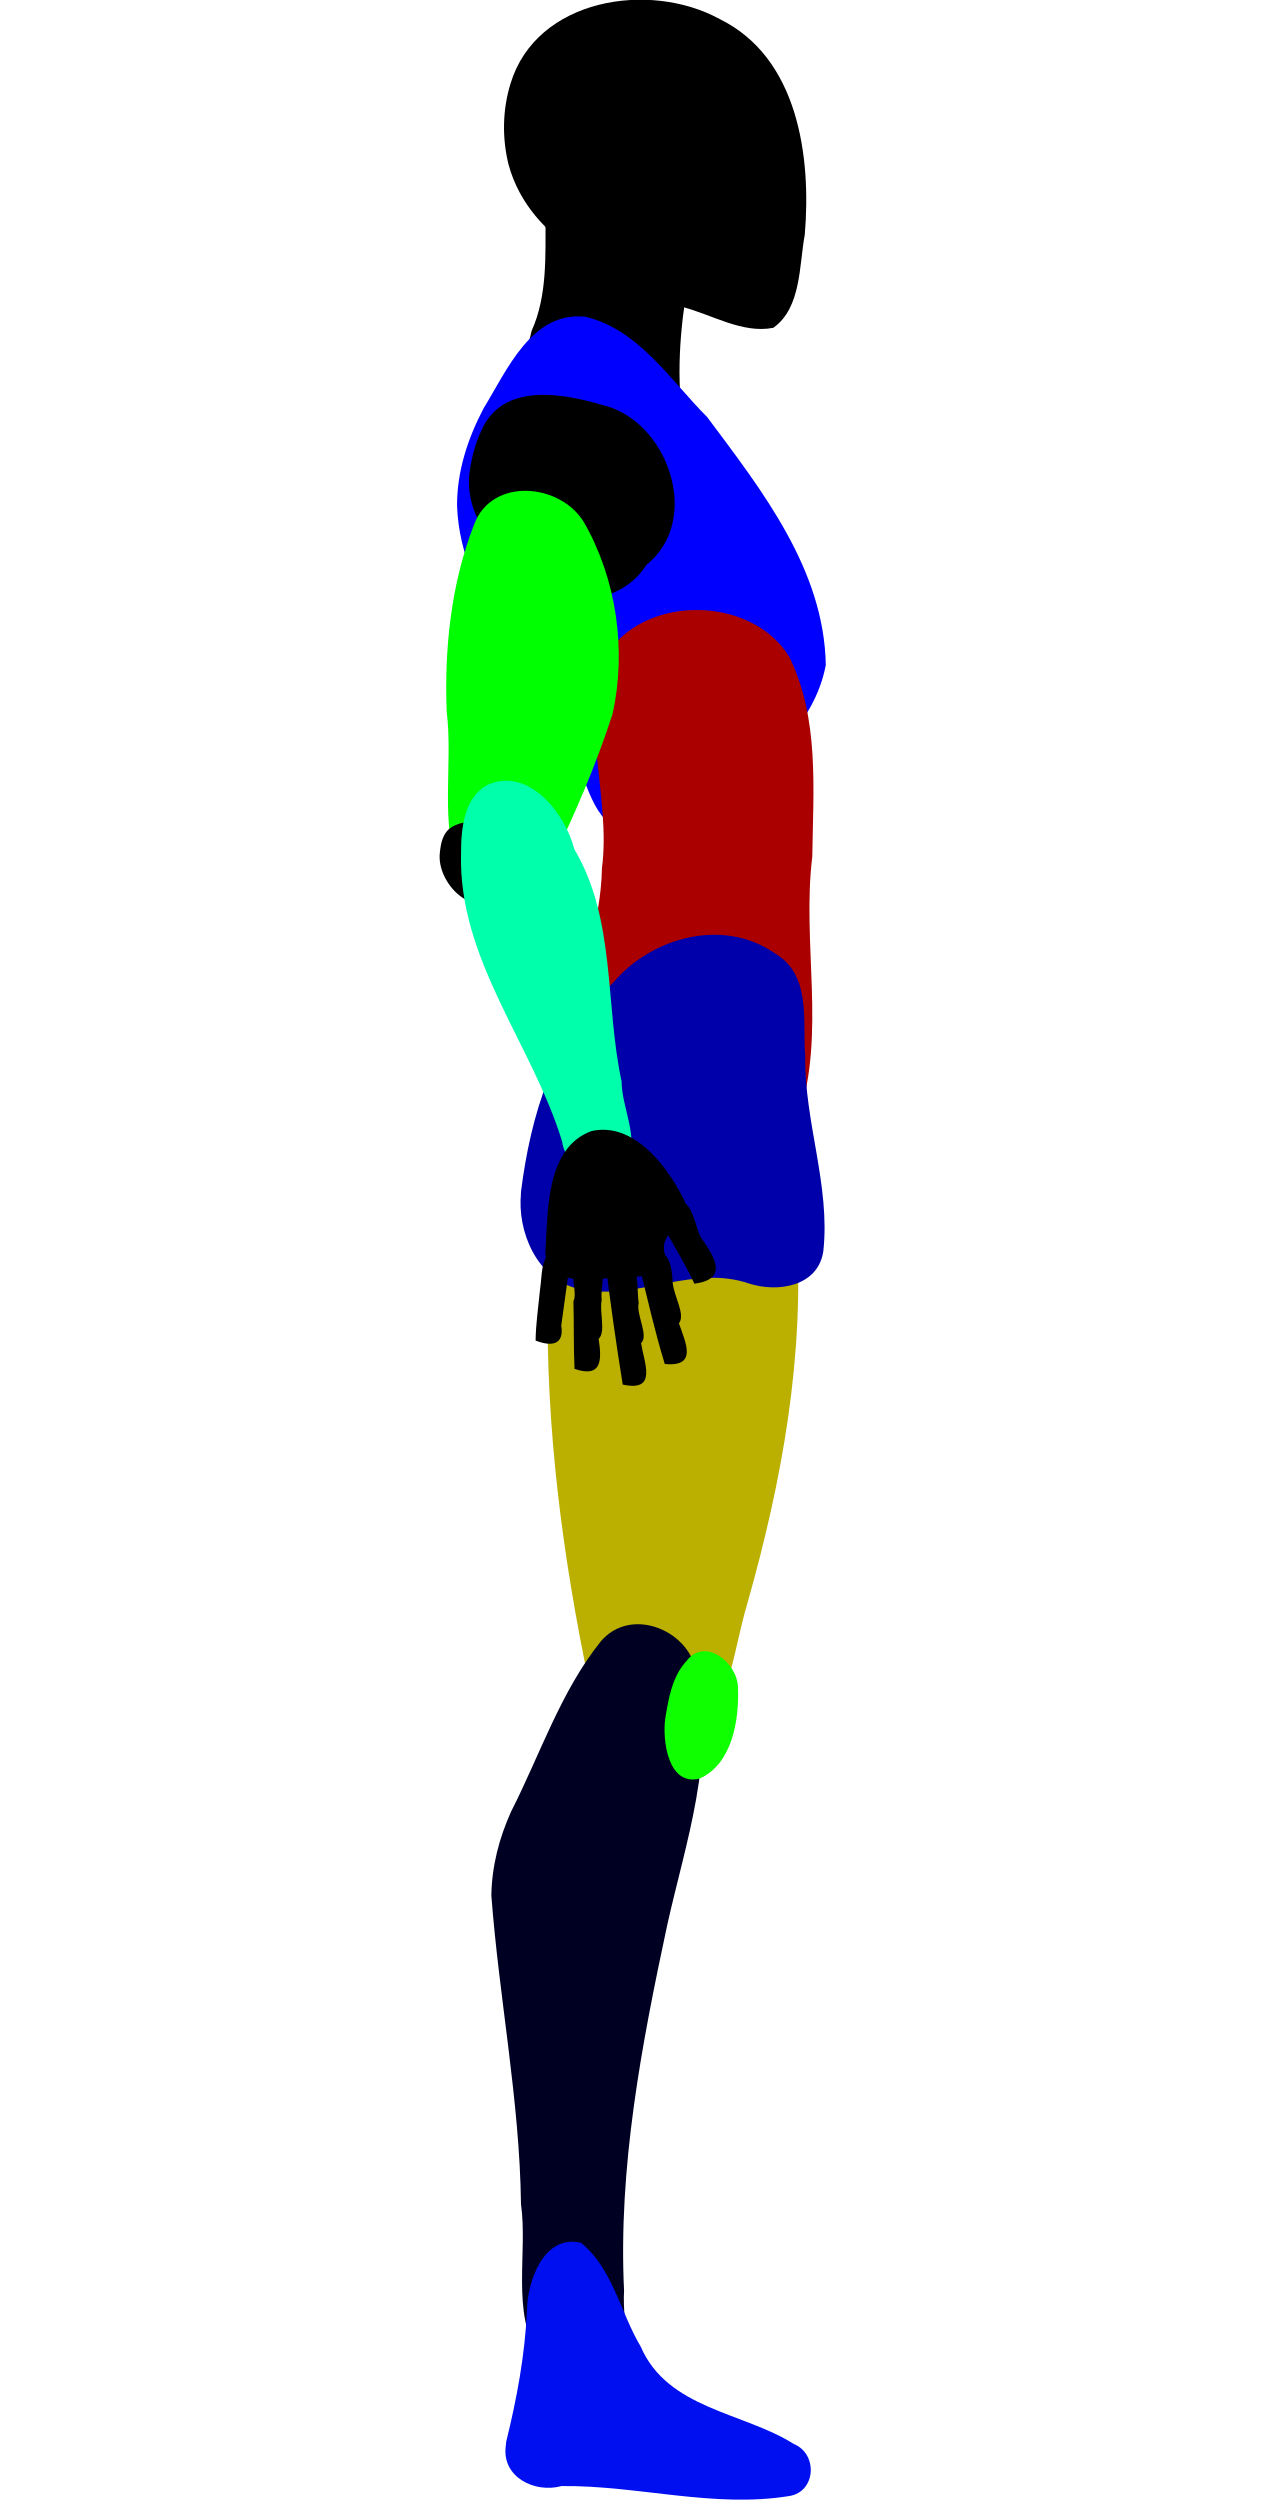
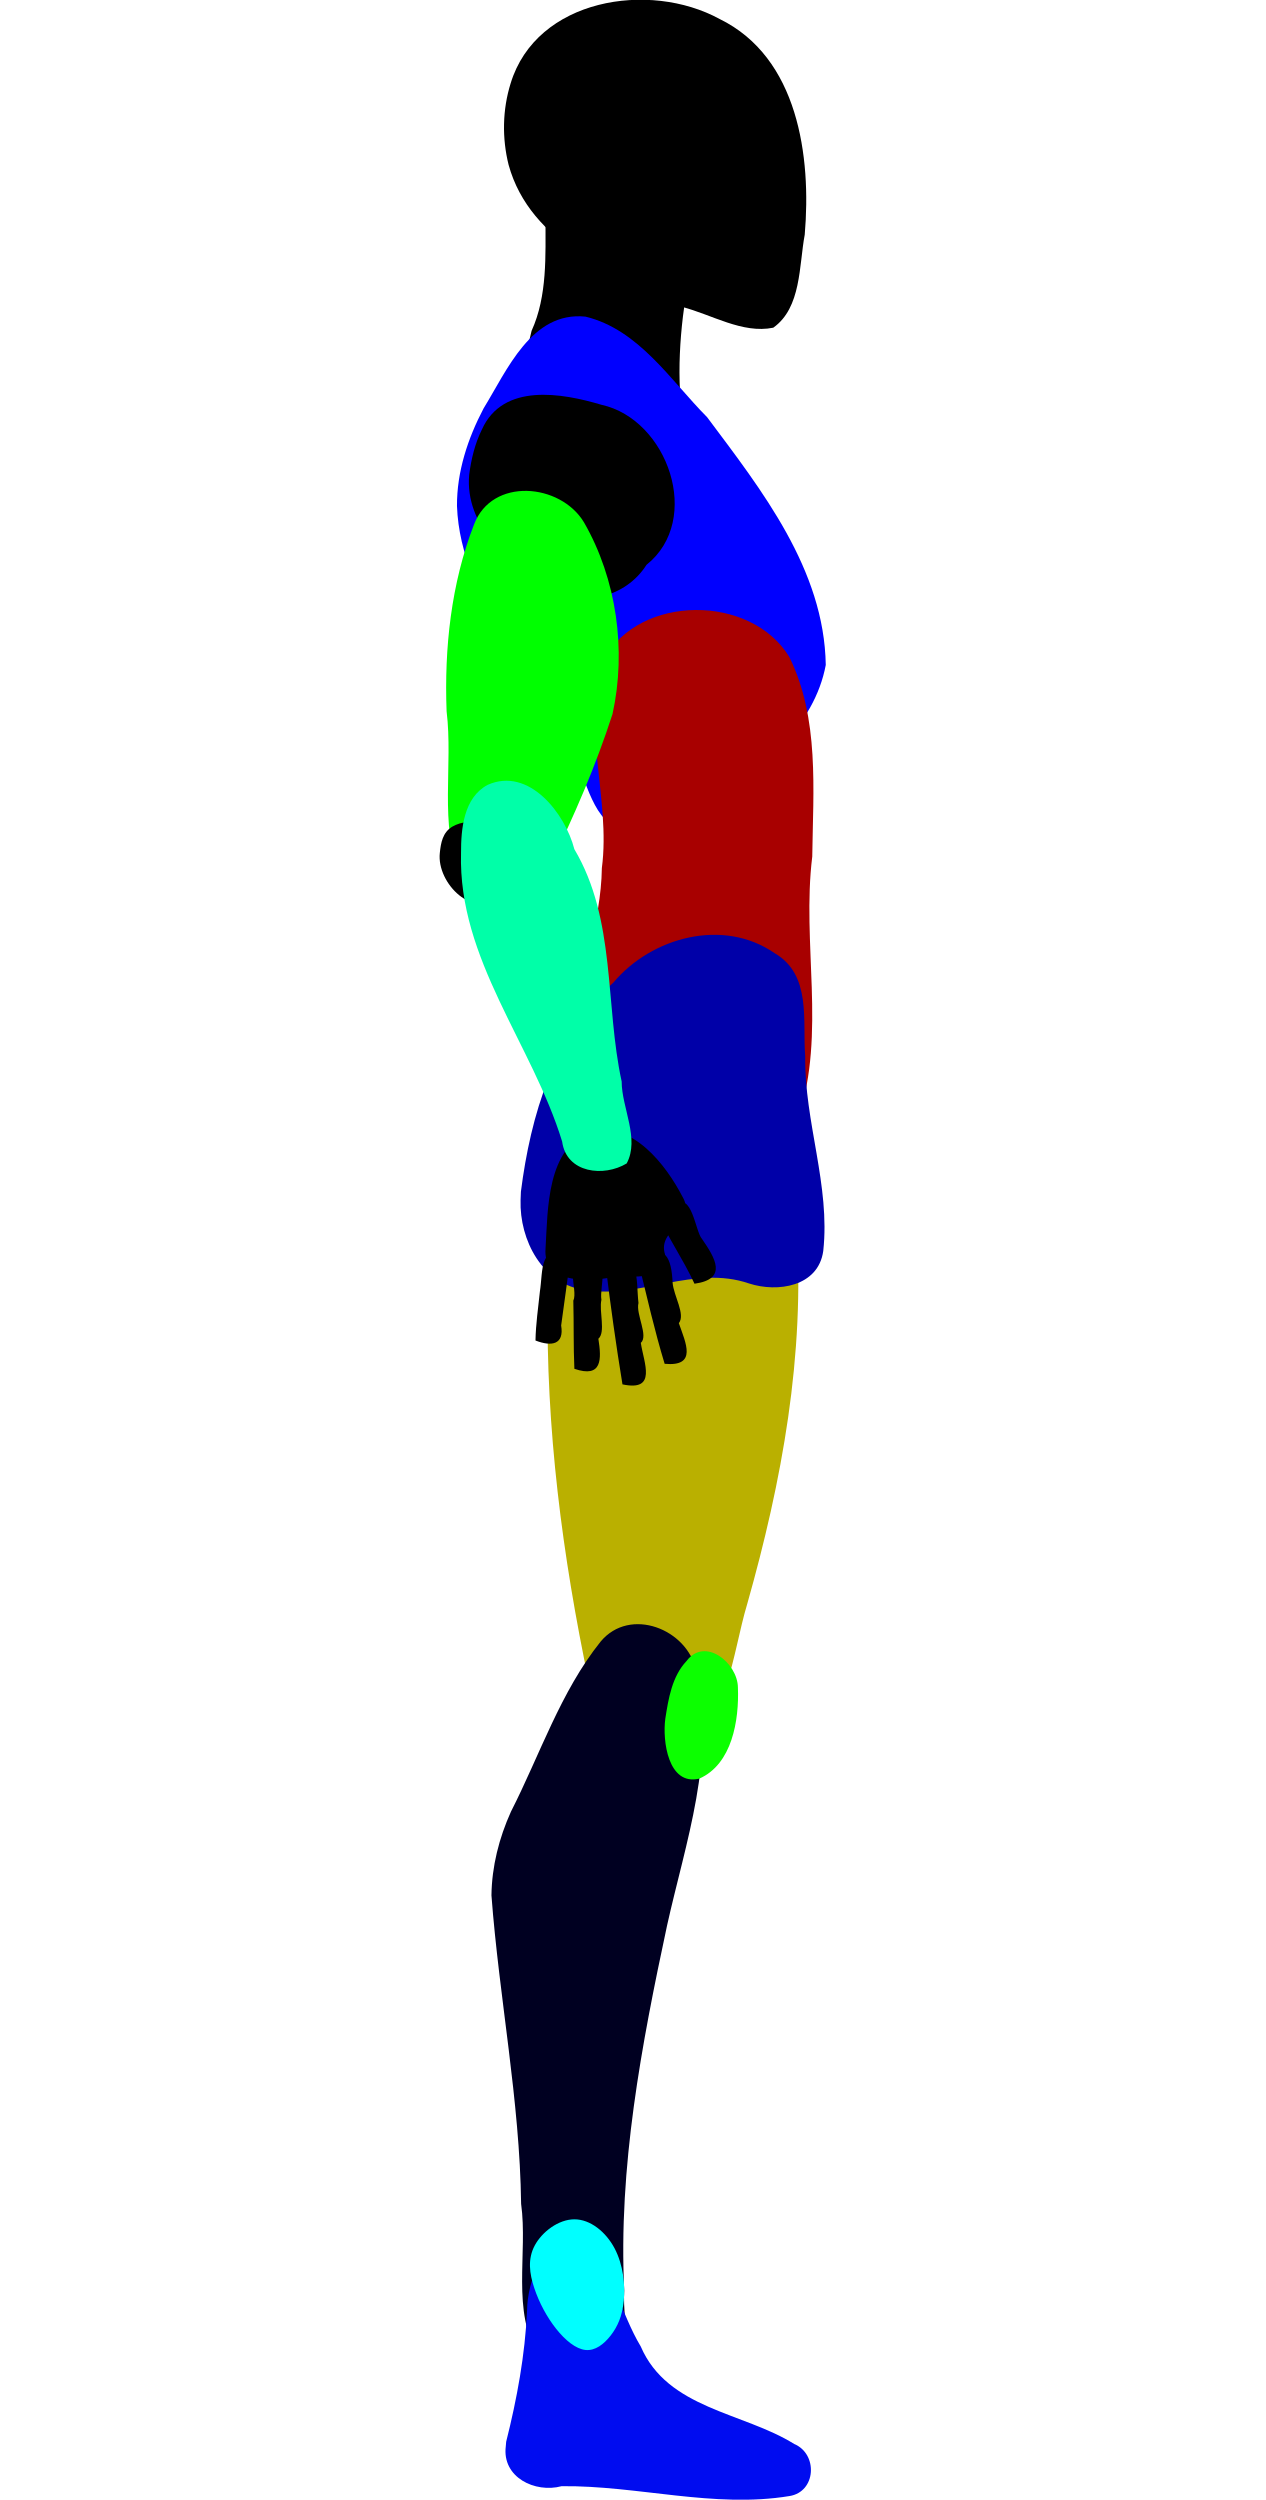
- <svg xmlns="http://www.w3.org/2000/svg" width="800" height="1580" viewBox="0 0 1.746 11.303" version="1.1" id="svg197">
-   <path fill-rule="evenodd" fill="#000000" stroke="#555555" stroke-width="0" opacity="1" d="M 0.35,1.835 C 0.587,1.891 0.827,1.944 1.06,2.009 1.136,2.035 1.058,1.819 1.086,1.769 1.074,1.542 1.11,1.319 1.156,1.097 0.93,1.064 0.702,1.033 0.478,0.99 0.477,1.152 0.487,1.337 0.415,1.496 0.387,1.607 0.373,1.722 0.35,1.835 Z" id="neck" />
-   <path fill-rule="evenodd" fill="#000000" stroke="#555555" stroke-width="0" opacity="1" d="M 0.311,0.745 C 0.409,1.101 0.791,1.246 1.094,1.387 1.228,1.421 1.368,1.51 1.508,1.482 1.635,1.391 1.624,1.201 1.65,1.061 1.68,0.708 1.62,0.26 1.265,0.086 0.947,-0.088 0.437,-0.007 0.32,0.377 0.283,0.496 0.281,0.625 0.311,0.745 Z" id="head" />
-   <path fill-rule="evenodd" fill="#0000ff" stroke="#555555" stroke-width="0" opacity="1" d="M 0.078,2.288 C 0.094,2.729 0.461,3.042 0.613,3.437 0.672,3.546 0.704,3.762 0.867,3.751 0.994,3.729 1.076,3.607 1.208,3.589 1.457,3.49 1.694,3.278 1.745,3.007 1.738,2.575 1.456,2.217 1.209,1.886 1.043,1.72 0.9,1.49 0.658,1.432 0.414,1.407 0.304,1.674 0.198,1.846 0.126,1.983 0.077,2.132 0.078,2.288 Z" id="upperBody" />
-   <path fill-rule="evenodd" fill="#aa0000" stroke="#555555" stroke-width="0" opacity="1" d="M 0.609,4.642 C 0.585,4.977 0.929,5.186 1.221,5.234 1.372,5.271 1.599,5.243 1.622,5.052 1.747,4.669 1.636,4.265 1.684,3.873 1.688,3.572 1.717,3.247 1.58,2.97 1.407,2.686 0.903,2.685 0.742,2.981 0.636,3.286 0.774,3.611 0.733,3.925 0.729,4.17 0.634,4.4 0.609,4.642 Z" id="lowerBody" />
-   <path fill-rule="evenodd" fill="#bbb000" stroke="#555555" stroke-width="0" opacity="1" d="m 0.488,5.872 c -0.009,0.583 0.067,1.165 0.186,1.734 0.054,0.161 0.205,0.376 0.4,0.317 C 1.307,7.791 1.32,7.483 1.39,7.251 1.547,6.698 1.652,6.124 1.612,5.546 1.588,5.269 1.622,4.944 1.431,4.718 1.212,4.513 0.857,4.674 0.724,4.903 0.54,5.187 0.503,5.541 0.488,5.872 Z" id="rightUpperLeg" />
-   <path fill-rule="evenodd" fill="#000022" stroke="#555555" stroke-width="0" opacity="1" d="m 0.233,8.57 c 0.035,0.465 0.128,0.926 0.134,1.395 0.031,0.225 -0.045,0.485 0.08,0.688 0.079,0.085 0.168,0.225 0.302,0.193 0.144,-0.112 0.074,-0.332 0.084,-0.489 C 0.806,9.8 0.912,9.246 1.028,8.704 1.111,8.33 1.251,7.939 1.159,7.553 1.12,7.365 0.86,7.263 0.727,7.422 0.546,7.648 0.453,7.934 0.322,8.191 0.268,8.311 0.235,8.438 0.233,8.57 Z" id="rightLowerLeg" />
-   <path fill-rule="evenodd" fill="#0000aa" stroke="#555555" stroke-width="0" opacity="1" d="M 0.365,5.426 C 0.36,5.607 0.464,5.809 0.659,5.833 0.906,5.873 1.149,5.718 1.398,5.803 1.527,5.845 1.711,5.817 1.734,5.656 1.766,5.36 1.648,5.072 1.652,4.776 1.639,4.615 1.682,4.407 1.513,4.309 1.282,4.149 0.957,4.236 0.784,4.443 0.517,4.68 0.41,5.045 0.367,5.388 l -9.0526e-4,0.023 z" id="abdomen" />
-   <path fill-rule="evenodd" fill="#000ff0" stroke="#555555" stroke-width="0" opacity="1" d="m 0.298,11.06 c -0.018,0.141 0.133,0.213 0.252,0.18 0.343,-0.004 0.688,0.101 1.03,0.045 0.121,-0.019 0.13,-0.19 0.021,-0.235 C 1.371,10.905 1.03,10.892 0.908,10.609 0.816,10.455 0.782,10.256 0.638,10.14 0.47,10.101 0.396,10.313 0.394,10.446 c -0.009,0.202 -0.046,0.399 -0.094,0.594 z" id="rightFoot" />
-   <path fill-rule="evenodd" fill="#0fff00" stroke="#555555" stroke-width="0" opacity="1" d="M 1.019,7.771 C 1.006,7.87 1.032,8.075 1.173,8.042 1.322,7.977 1.354,7.777 1.348,7.63 1.347,7.519 1.199,7.398 1.115,7.51 1.05,7.58 1.034,7.68 1.019,7.771 Z" id="rightKnee" />
-   <path fill-rule="evenodd" fill="#000000" stroke="#555555" stroke-width="0" opacity="1" d="M 0.133,2.146 C 0.112,2.376 0.312,2.553 0.492,2.66 0.644,2.747 0.84,2.703 0.934,2.554 1.19,2.35 1.03,1.896 0.731,1.83 0.552,1.777 0.286,1.73 0.19,1.942 0.159,2.006 0.142,2.075 0.133,2.146 Z" id="rightShoulder" />
-   <path fill-rule="evenodd" fill="#00ff00" stroke="#555555" stroke-width="0" opacity="1" d="M 0.031,3.216 C 0.061,3.462 -0.004,3.726 0.092,3.959 0.186,4.123 0.426,4.06 0.499,3.91 0.607,3.69 0.705,3.462 0.781,3.228 0.845,2.939 0.799,2.618 0.652,2.362 0.545,2.184 0.236,2.156 0.155,2.371 0.051,2.638 0.02,2.931 0.031,3.216 Z" id="rightUpperArm" />
-   <path fill-rule="evenodd" fill="#000000" stroke="#555555" stroke-width="0" opacity="1" d="M 2.5332914e-8,3.856 C -0.015,3.994 0.155,4.164 0.28,4.05 0.4,3.919 0.231,3.639 0.056,3.738 0.013,3.764 0.005,3.81 2.5332914e-8,3.856 Z" id="rightElbow" />
-   <path fill-rule="evenodd" fill="#00ffaa" stroke="#555555" stroke-width="0" opacity="1" d="M 0.096,3.857 C 0.082,4.337 0.418,4.72 0.553,5.161 0.573,5.305 0.743,5.322 0.845,5.26 0.905,5.149 0.822,5.009 0.822,4.89 0.746,4.54 0.797,4.158 0.608,3.839 0.567,3.678 0.403,3.466 0.216,3.548 0.108,3.607 0.096,3.748 0.096,3.857 Z" id="rightLowerArm" />
-   <path id="rightHand" d="m 0.433,6.061 c 0.074,0.029 0.13,0.018 0.116,-0.068 0.013,-0.099 0.029,-0.204 0.042,-0.308 C 0.448,5.612 0.467,5.744 0.452,5.84 0.445,5.913 0.434,5.986 0.433,6.061 Z M 0.604,5.881 c 0.003,0.102 6.666e-5,0.205 0.005,0.308 0.126,0.043 0.123,-0.043 0.109,-0.136 0.034,-0.03 0.002,-0.123 0.014,-0.176 -0.01,-0.06 0.047,-0.2 -0.072,-0.159 -0.105,-0.04 -0.032,0.115 -0.055,0.163 z m 0.147,-0.155 c 0.022,0.178 0.047,0.355 0.076,0.534 0.158,0.034 0.097,-0.096 0.083,-0.188 0.036,-0.031 -0.023,-0.13 -0.011,-0.18 -0.012,-0.103 0.012,-0.252 -0.143,-0.174 -0.017,0.028 0.023,-0.039 -0.005,0.008 z m 0.149,-0.013 c 0.037,0.152 0.071,0.303 0.117,0.454 0.149,0.014 0.095,-0.095 0.064,-0.184 0.031,-0.039 -0.023,-0.123 -0.028,-0.183 -0.005,-0.109 -0.032,-0.184 -0.15,-0.113 0,0 -0.003,0.026 -0.003,0.026 z m 0.085,-0.222 C 1.038,5.606 1.097,5.687 1.151,5.804 1.304,5.783 1.244,5.687 1.185,5.601 1.156,5.569 1.139,5.384 1.063,5.449 c -0.026,0.014 -0.053,0.027 -0.079,0.041 z M 0.478,5.644 C 0.465,5.797 0.651,5.795 0.755,5.779 0.838,5.757 1.025,5.811 1.018,5.672 0.981,5.558 1.164,5.524 1.097,5.411 1.022,5.265 0.872,5.071 0.685,5.114 0.482,5.189 0.489,5.468 0.478,5.644 Z" />
+ <svg xmlns="http://www.w3.org/2000/svg" width="800" height="1580" viewBox="0 0 800 1580" version="1.1" id="svg14">
+   <defs id="defs14">
+     </defs>
+   <g id="surface1">
+     <path style="fill:#000000;fill-opacity:1;fill-rule:evenodd;stroke:none" d="m 326.895,256.508 c 33.086,7.891 66.711,15.227 99.273,24.348 10.602,3.59 -0.254,-26.59 3.598,-33.512 -1.676,-31.742 3.301,-63.012 9.852,-93.965 -31.664,-4.664 -63.492,-8.922 -94.852,-14.926 -0.074,22.609 1.293,48.492 -8.805,70.633 -3.895,15.578 -5.852,31.68 -9.066,47.422 z m 0,0" id="path1" />
+     <path style="fill:#000000;fill-opacity:1;fill-rule:evenodd;stroke:none" d="m 321.43,104.152 c 13.68,49.777 67.148,70.074 109.484,89.777 18.738,4.773 38.289,17.172 57.785,13.176 17.82,-12.629 16.234,-39.281 19.891,-58.793 C 512.832,98.977 504.438,36.277 454.797,12.004 410.363,-12.262 339.055,-0.965 322.711,52.727 c -5.168,16.609 -5.484,34.57 -1.281,51.426 z m 0,0" id="path2" />
+     <path style="fill:#0000ff;fill-opacity:1;fill-rule:evenodd;stroke:none" d="m 288.809,319.789 c 2.309,61.727 53.66,105.5 74.84,160.621 8.254,15.273 12.695,45.402 35.48,43.977 17.711,-3.082 29.277,-20.156 47.633,-22.715 34.898,-13.754 68.012,-43.445 75.121,-81.402 -0.977,-60.375 -40.449,-110.43 -74.984,-156.605 -23.125,-23.266 -43.137,-55.398 -76.914,-63.562 -34.129,-3.453 -49.543,33.969 -64.344,57.973 -10,19.07 -16.93,39.984 -16.832,61.715 z m 0,0" id="path3" />
+     <path style="fill:#a80000;fill-opacity:1;fill-rule:evenodd;stroke:none" d="m 363.074,648.891 c -3.336,46.859 44.77,76.043 85.539,82.699 21.074,5.273 52.867,1.254 56.043,-25.406 17.516,-53.582 1.926,-109.965 8.691,-164.836 0.539,-41.988 4.637,-87.445 -14.535,-126.199 -24.164,-39.727 -94.648,-39.801 -117.129,1.543 -14.762,42.672 4.453,88.074 -1.312,131.949 -0.445,34.312 -13.836,66.449 -17.297,100.25 z m 0,0" id="path4" />
+     <path style="fill:#bab000;fill-opacity:1;fill-rule:evenodd;stroke:none" d="m 346.156,820.777 c -1.305,81.457 9.297,162.836 26.023,242.406 7.566,22.539 28.645,52.625 55.93,44.305 32.535,-18.41 34.402,-61.512 44.148,-93.84 21.934,-77.41 36.668,-157.586 31.102,-238.363 -3.438,-38.723 1.289,-84.137 -25.367,-115.773 -30.547,-28.648 -80.234,-6.223 -98.832,25.82 -25.773,39.781 -30.848,89.215 -33.004,135.445 z m 0,0" id="path5" />
+     <path style="fill:#000021;fill-opacity:1;fill-rule:evenodd;stroke:none" d="m 310.598,1197.891 c 4.902,65.07 17.906,129.465 18.75,194.953 4.332,31.484 -6.352,67.746 11.129,96.172 11.012,11.867 23.434,31.461 42.273,27 20.125,-15.699 10.414,-46.406 11.77,-68.406 -3.844,-77.766 10.875,-155.172 27.105,-230.883 11.617,-52.355 31.266,-107.031 18.359,-160.879 -5.531,-26.344 -41.848,-40.617 -60.355,-18.402 -25.395,31.688 -38.391,71.606 -56.719,107.539 -7.512,16.707 -12.074,34.531 -12.312,52.906 z m 0,0" id="path6" />
+     <path style="fill:#0000a8;fill-opacity:1;fill-rule:evenodd;stroke:none" d="m 329.004,758.441 c -0.777,25.301 13.867,53.52 41.027,56.895 34.637,5.598 68.602,-16.051 103.32,-4.199 18.023,5.898 43.824,2.023 46.945,-20.531 4.539,-41.367 -11.961,-81.559 -11.406,-122.996 -1.777,-22.539 4.172,-51.566 -19.402,-65.246 -32.332,-22.371 -77.719,-10.184 -101.879,18.676 -37.414,33.145 -52.285,84.152 -58.395,132.082 l -0.125,3.195 z m 0,0" id="path7" />
+     <path style="fill:#000cf0;fill-opacity:1;fill-rule:evenodd;stroke:none" d="m 319.656,1546.047 c -2.48,19.648 18.527,29.742 35.289,25.223 47.941,-0.531 96.23,14.125 144.004,6.231 16.91,-2.664 18.109,-26.547 3,-32.895 -32.391,-20.195 -79.977,-22.066 -97,-61.641 -12.953,-21.488 -17.645,-49.387 -37.855,-65.519 -23.461,-5.539 -33.816,24.223 -33.988,42.773 -1.273,28.199 -6.371,55.77 -13.207,82.969 z m 0,0" id="path8" />
+     <path style="fill:#0cff00;fill-opacity:1;fill-rule:evenodd;stroke:none" d="m 420.473,1086.234 c -1.895,13.863 1.762,42.484 21.395,37.887 20.879,-9.07 25.297,-37.043 24.496,-57.508 -0.078,-15.508 -20.777,-32.469 -32.477,-16.852 -9.18,9.742 -11.438,23.785 -13.414,36.473 z m 0,0" id="path9" />
+     <path style="fill:#00ffff" d="m 337.96,1419.125 c 4.588,-8.564 14.986,-16.516 25.079,-16.515 10.093,0 19.88,7.952 25.385,18.351 5.505,10.399 6.729,23.244 5.811,33.031 -0.918,9.787 -3.976,16.516 -8.258,22.021 -4.282,5.505 -9.787,9.787 -15.904,9.175 -6.117,-0.612 -12.845,-6.117 -18.657,-13.457 -5.811,-7.34 -10.705,-16.516 -13.763,-25.691 -3.058,-9.175 -4.282,-18.351 0.306,-26.914 z" id="path15" />
+     <path style="fill:#000000;fill-opacity:1;fill-rule:evenodd;stroke:none" d="m 296.527,299.973 c -2.906,32.215 25.07,56.93 50.277,71.883 21.191,12.195 48.551,5.926 61.785,-14.879 C 444.281,328.48 422,265.047 380.18,255.844 c -25.086,-7.488 -62.266,-14.016 -75.594,15.566 -4.461,9.023 -6.75,18.629 -8.059,28.562 z m 0,0" id="path10" />
+     <path style="fill:#00ff00;fill-opacity:1;fill-rule:evenodd;stroke:none" d="m 282.25,449.512 c 4.188,34.379 -4.801,71.266 8.52,103.926 13.191,22.863 46.695,14.074 56.949,-6.91 15.113,-30.715 28.836,-62.656 39.395,-95.273 8.902,-40.363 2.586,-85.316 -18.043,-121.141 -14.879,-24.754 -58.09,-28.68 -69.484,1.348 C 285.078,368.75 280.746,409.73 282.25,449.512 Z m 0,0" id="path11" />
+     <path style="fill:#000000;fill-opacity:1;fill-rule:evenodd;stroke:none" d="m 277.961,539.074 c -2.07,19.203 21.707,42.992 39.098,27.121 16.832,-18.34 -6.773,-57.555 -31.285,-43.711 -6.035,3.691 -7.148,10.145 -7.812,16.59 z m 0,0" id="path12" />
+     <path style="fill:#000000;fill-opacity:1;fill-rule:nonzero;stroke:none" d="m 338.426,847.203 c 10.32,4.035 18.223,2.496 16.223,-9.5 1.848,-13.898 4.016,-28.535 5.863,-43.055 -19.902,-10.148 -17.211,8.234 -19.309,21.645 -1.055,10.32 -2.594,20.52 -2.777,30.91 z m 23.91,-25.168 c 0.383,14.293 0.012,28.715 0.668,43.047 17.621,6.047 17.207,-6.059 15.168,-18.984 4.77,-4.203 0.312,-17.238 1.914,-24.602 -1.391,-8.457 6.637,-27.938 -10.051,-22.227 -14.621,-5.633 -4.43,16.066 -7.699,22.766 z m 20.484,-21.727 c 3.043,24.867 6.504,49.691 10.578,74.617 22.055,4.684 13.535,-13.391 11.594,-26.223 5.031,-4.367 -3.262,-18.148 -1.473,-25.211 -1.703,-14.395 1.648,-35.191 -20.035,-24.281 -2.414,3.977 3.281,-5.41 -0.664,1.098 z m 20.84,-1.832 c 5.223,21.219 9.984,42.355 16.395,63.453 20.848,1.926 13.277,-13.242 8.969,-25.684 4.328,-5.52 -3.258,-17.168 -3.945,-25.609 -0.684,-15.27 -4.414,-25.707 -20.992,-15.75 z m 11.855,-31.07 c 7.477,16.195 15.746,27.523 23.406,43.91 21.289,-2.973 12.977,-16.383 4.688,-28.383 -4.102,-4.453 -6.406,-30.391 -16.992,-21.285 -3.699,1.918 -7.402,3.836 -11.102,5.758 z m -70.727,21.531 c -1.773,21.379 24.125,21.164 38.711,18.855 11.652,-3.078 37.758,4.496 36.828,-14.906 -5.254,-16.031 20.324,-20.656 10.996,-36.578 -10.559,-20.301 -31.496,-47.496 -57.598,-41.5 -28.359,10.535 -27.469,49.527 -28.938,74.129 z m 0,0" id="path14" />
+     <path style="fill:#00ffa8;fill-opacity:1;fill-rule:evenodd;stroke:none" d="m 291.371,539.137 c -1.902,67.078 45,120.715 63.898,182.301 2.75,20.184 26.516,22.523 40.789,13.855 8.383,-15.605 -3.148,-35.145 -3.164,-51.777 -10.641,-48.836 -3.465,-102.25 -29.898,-146.824 -5.781,-22.555 -28.703,-52.262 -54.801,-40.668 -15.199,8.121 -16.863,27.84 -16.824,43.113 z m 0,0" id="path13" />
+   </g>
</svg>
